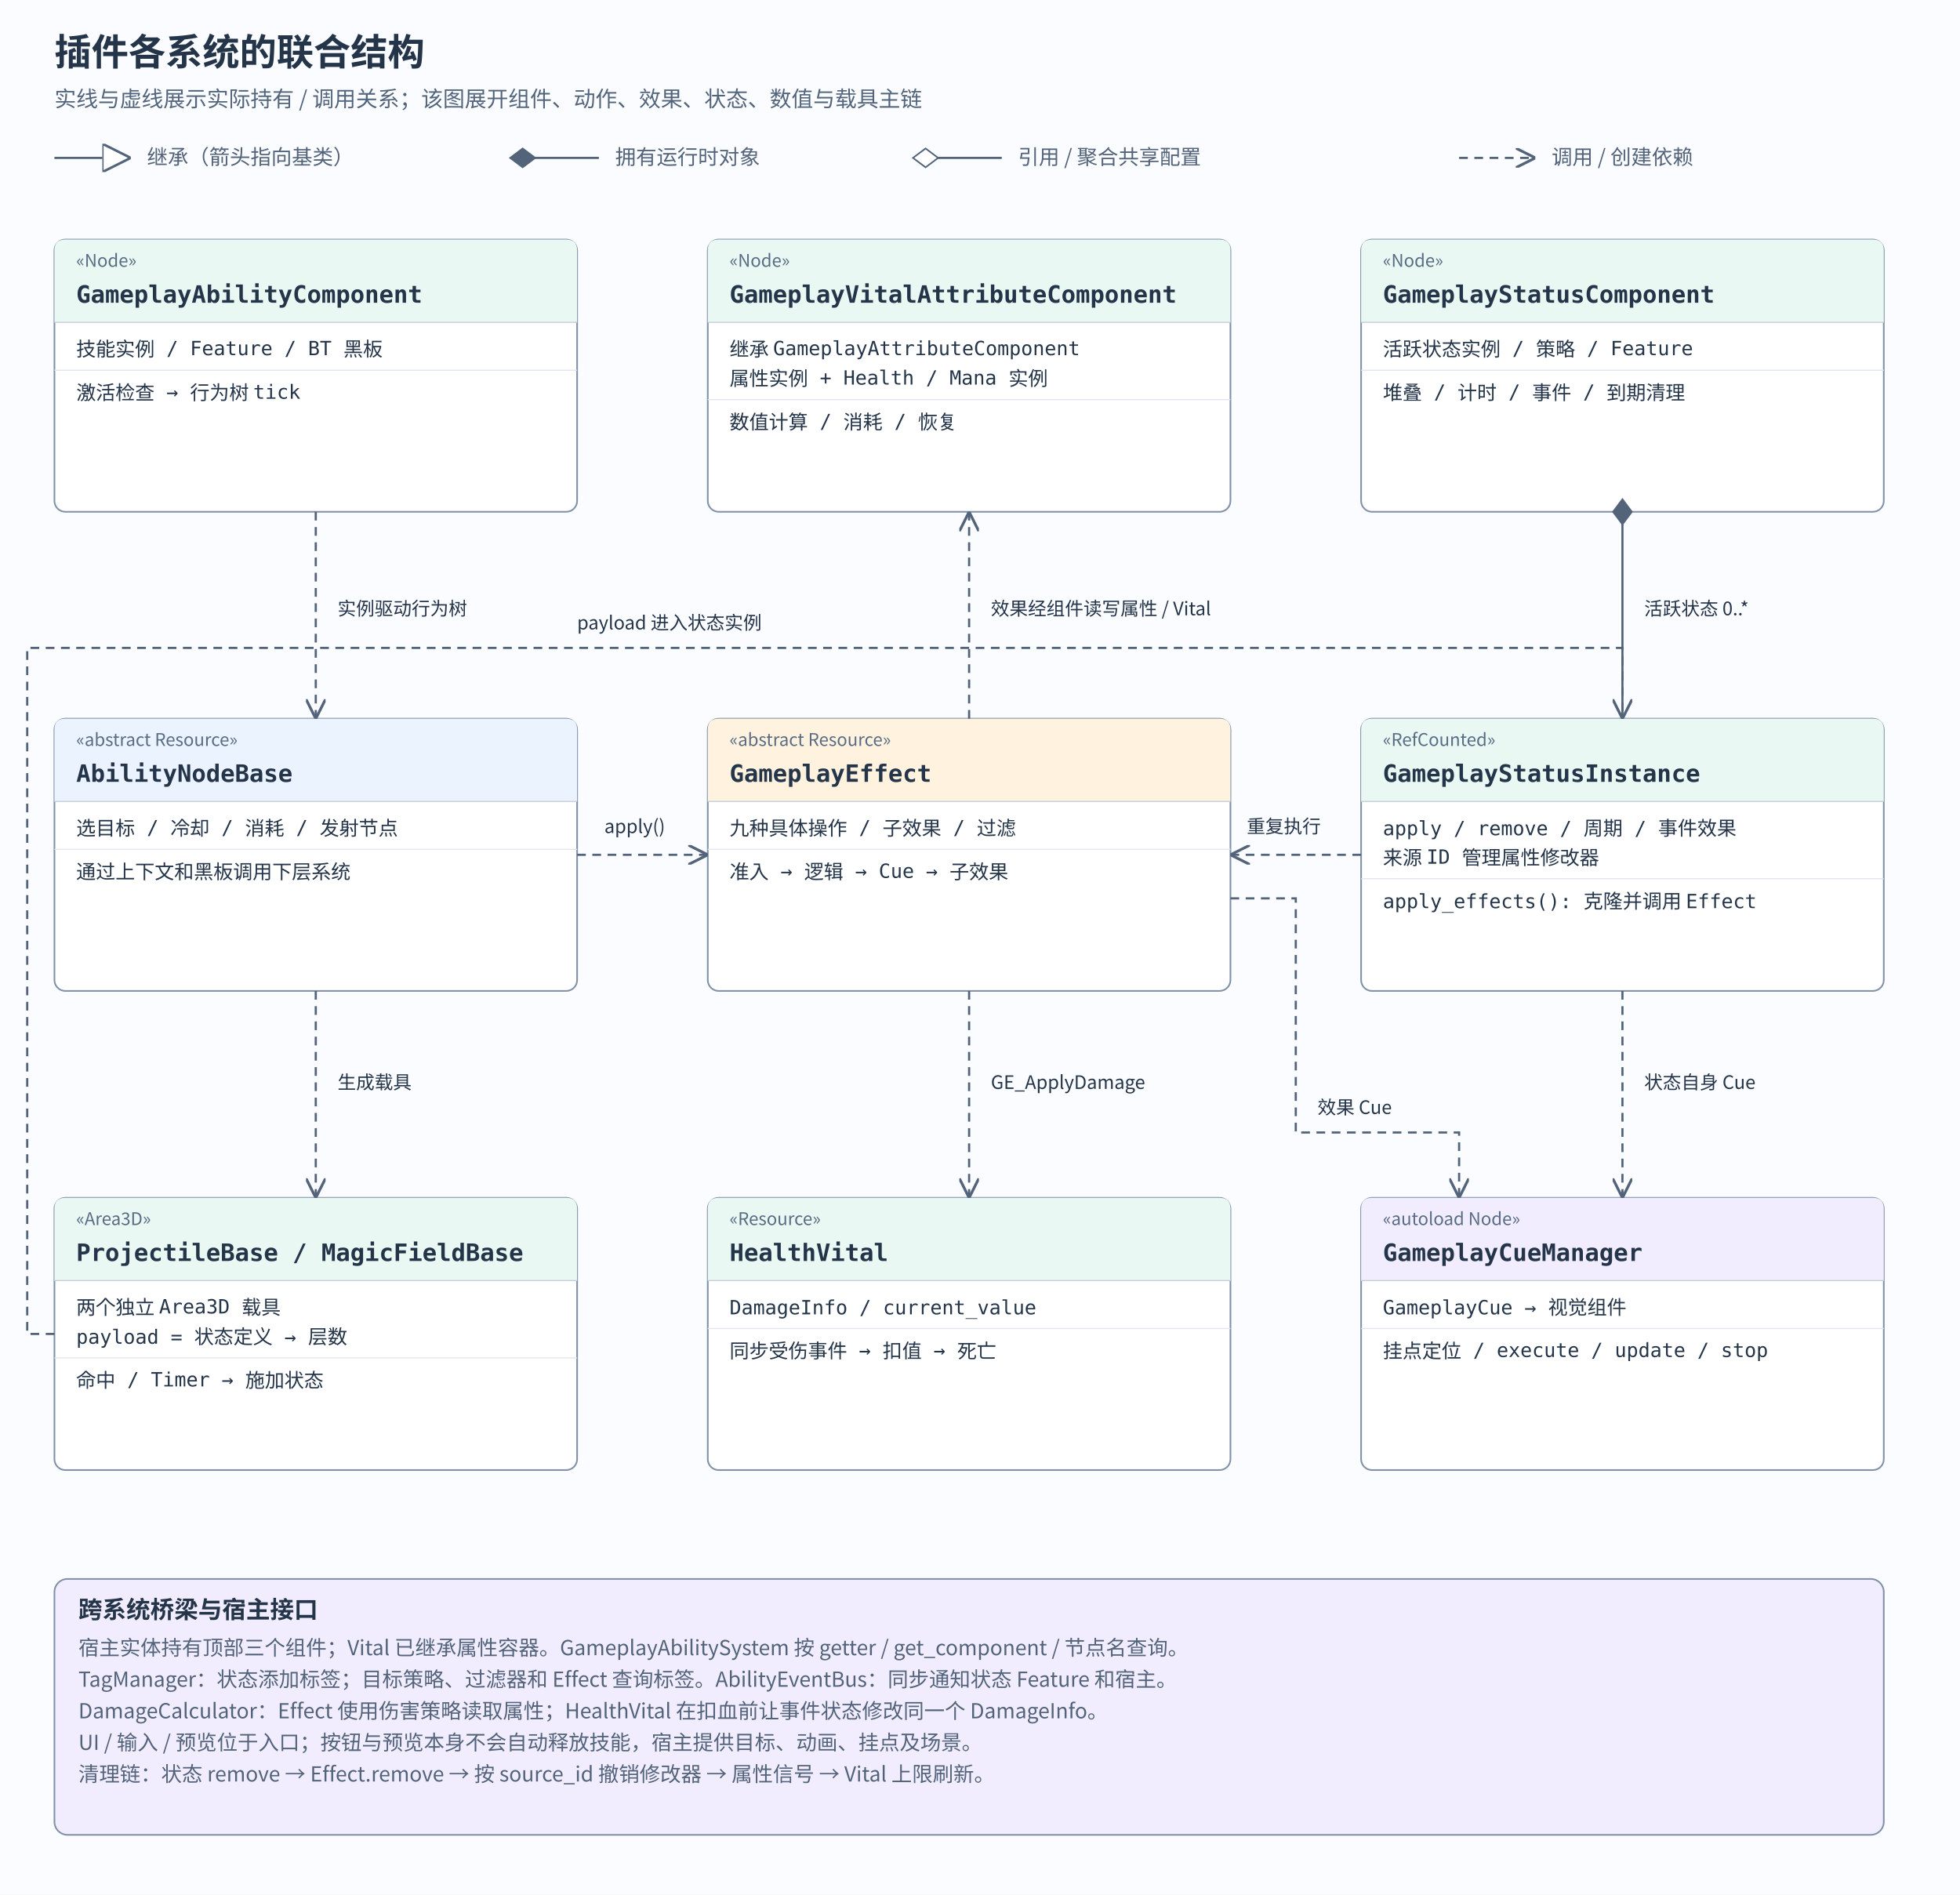
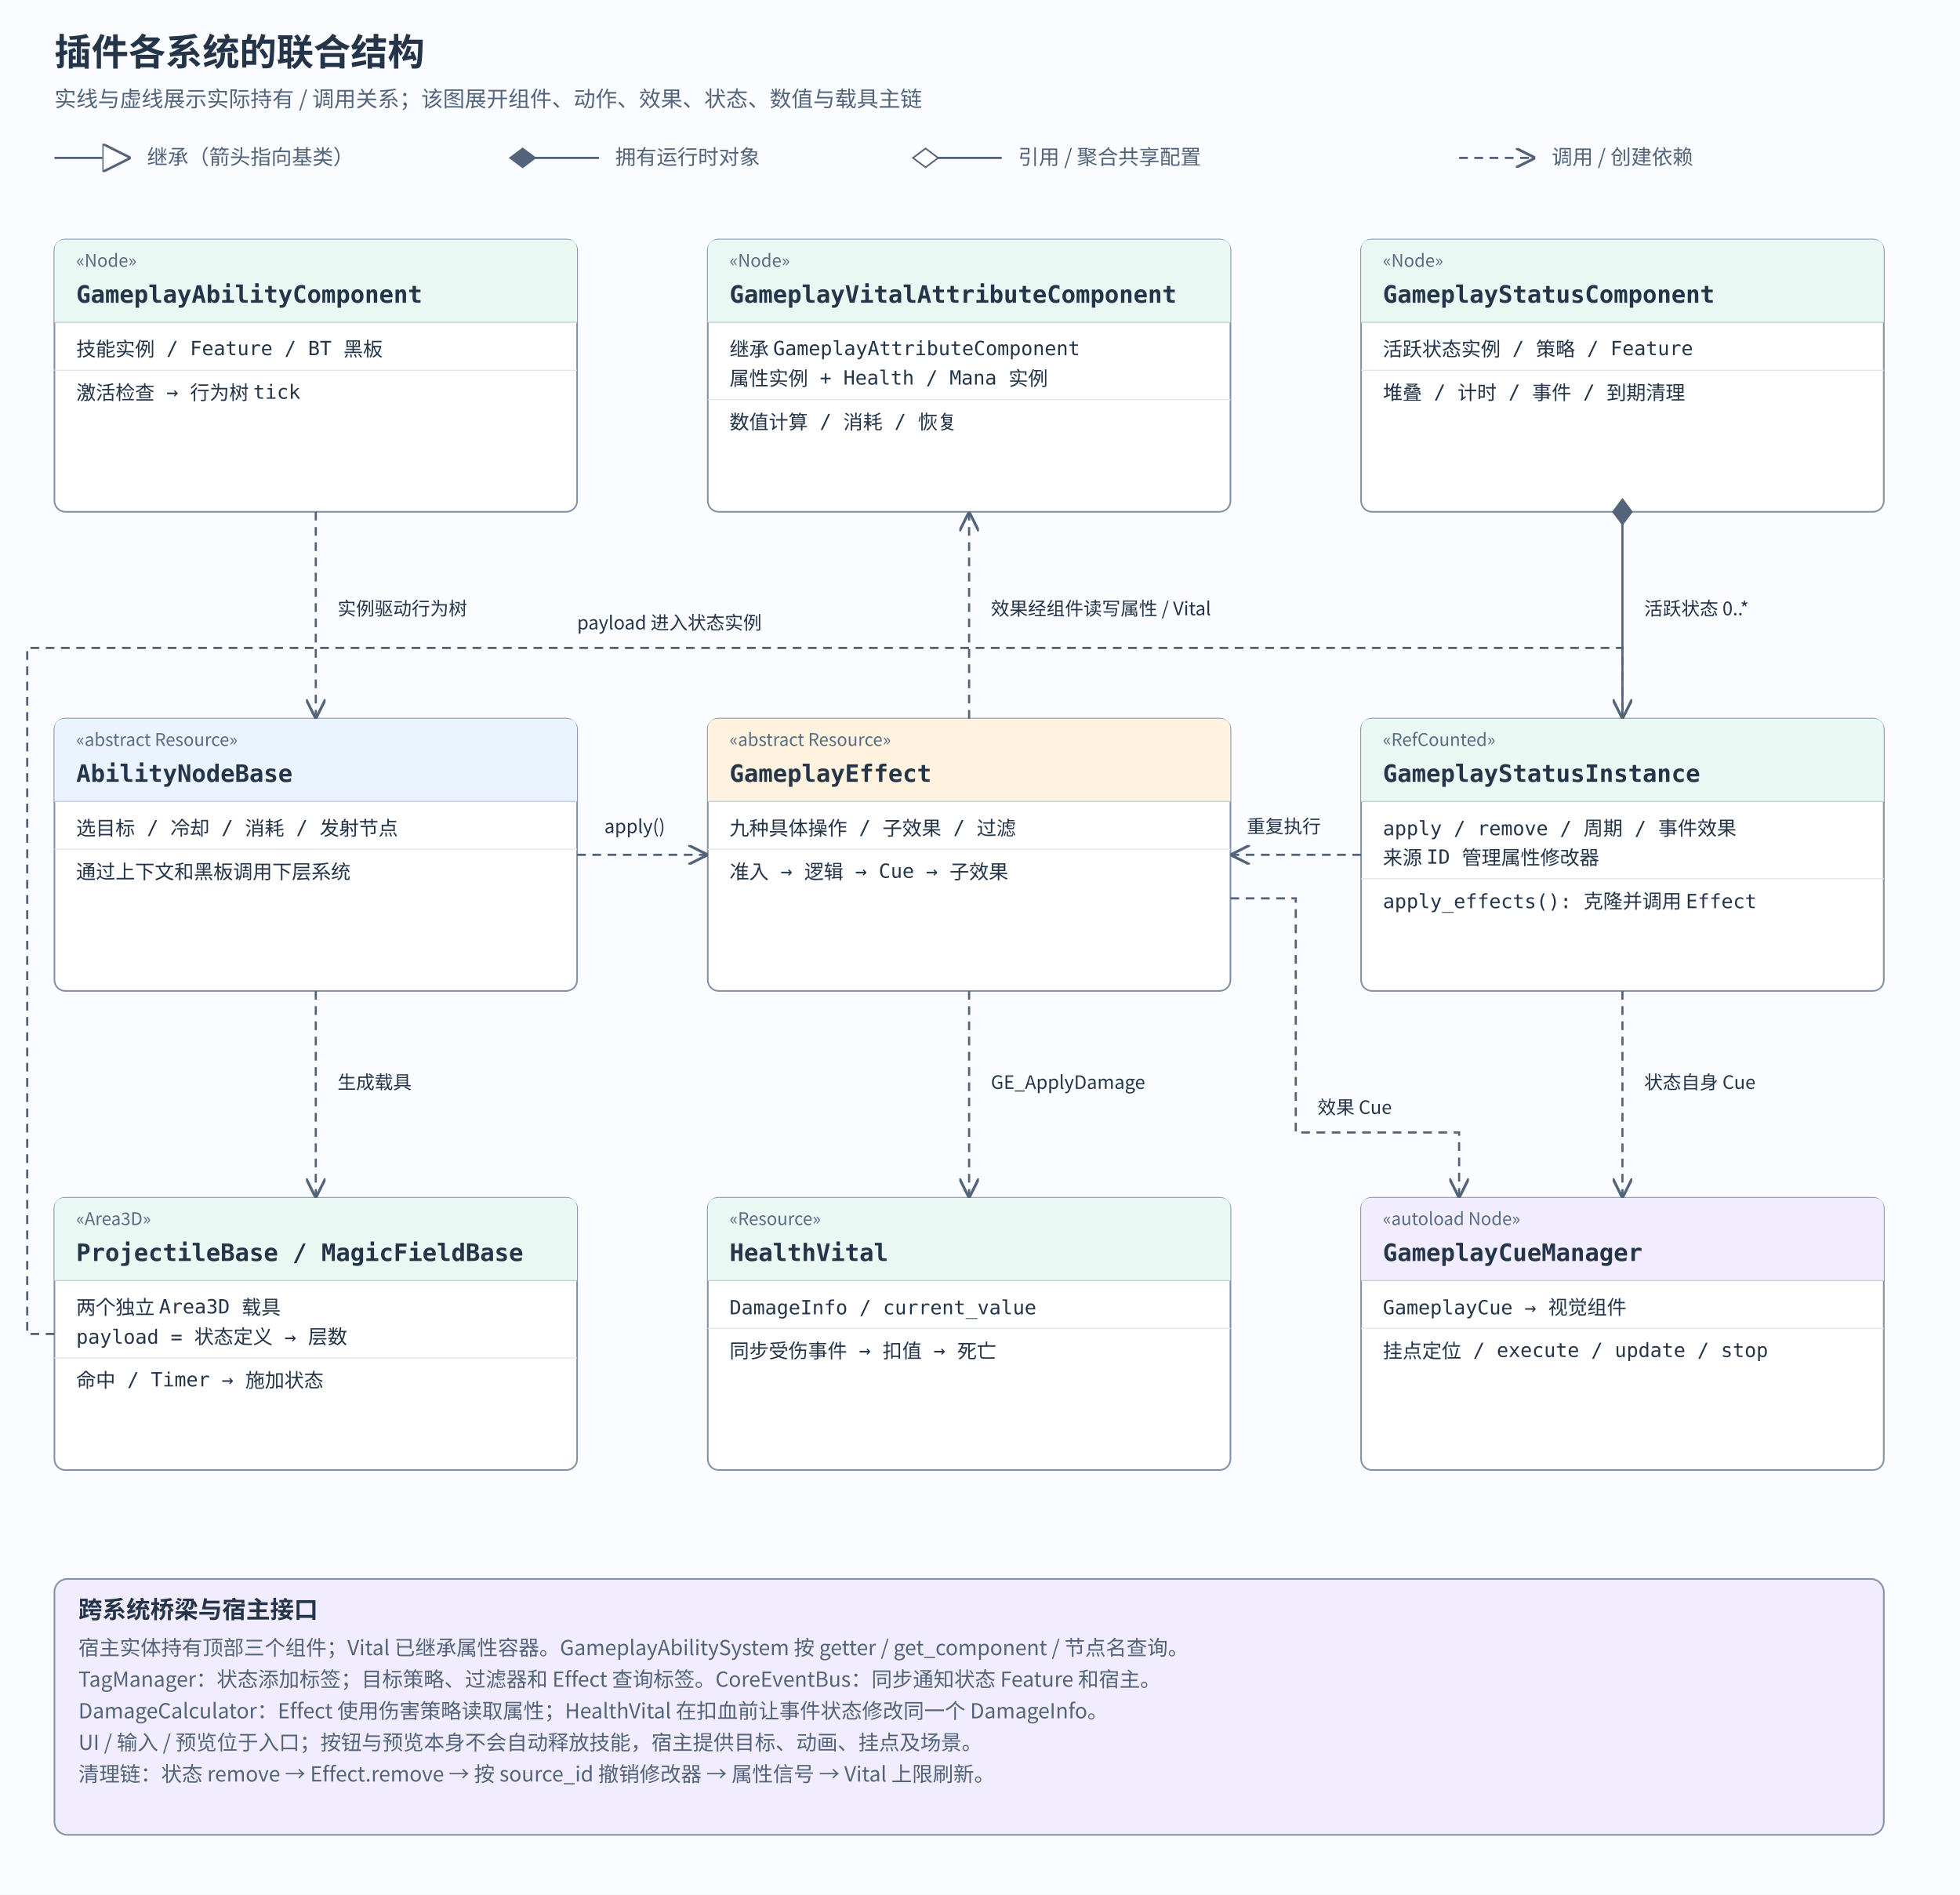
<svg xmlns="http://www.w3.org/2000/svg" width="1800" height="1740" viewBox="0 0 1800 1740" role="img" aria-labelledby="title description">
  <defs>
    <marker id="arrow" viewBox="0 0 10 10" refX="10" refY="5" markerWidth="9" markerHeight="9" orient="auto-start-reverse">
      <path d="M0 0L10 5L0 10" fill="none" stroke="#52637a" stroke-width="1.4" />
    </marker>
    <marker id="inherit" viewBox="0 0 16 16" refX="16" refY="8" markerWidth="13" markerHeight="13" orient="auto">
      <path d="M0 0L16 8L0 16Z" fill="white" stroke="#52637a" stroke-width="1.4" />
    </marker>
    <marker id="owned" viewBox="-9 -7 18 14" refX="0" refY="0" markerWidth="13" markerHeight="11" orient="auto">
      <path d="M-8 0L0 -6L8 0L0 6Z" fill="#52637a" stroke="#52637a" />
    </marker>
    <marker id="shared" viewBox="-9 -7 18 14" refX="0" refY="0" markerWidth="13" markerHeight="11" orient="auto">
      <path d="M-8 0L0 -6L8 0L0 6Z" fill="white" stroke="#52637a" />
    </marker>
  </defs>
  <style>
  text{font-family:'Microsoft YaHei','Noto Sans CJK SC',Arial,sans-serif;fill:#243449}
  .title{font-size:34px;font-weight:700}.subtitle{font-size:20px;fill:#53657c}
  .name{font-family:Consolas,'Microsoft YaHei',monospace;font-size:22px;font-weight:700}
  .type{font-size:16px;fill:#596c84}.body{font-family:Consolas,'Microsoft YaHei',monospace;font-size:18px}
  .label{font-size:17px;paint-order:stroke;stroke:#fbfcff;stroke-width:6px;stroke-linejoin:round}
  .note{font-size:19px;fill:#52637a}.step{font-size:22px;font-weight:700}
  .edge{fill:none;stroke:#52637a;stroke-width:2}.dependency{stroke-dasharray:8 6}
</style>
  <rect width="1800" height="1740" fill="#fbfcff" />
  <text x="50" y="60" class="title" text-anchor="start">插件各系统的联合结构</text>
  <text x="50" y="98" class="subtitle" text-anchor="start">实线与虚线展示实际持有 / 调用关系；该图展开组件、动作、效果、状态、数值与载具主链</text>
  <path d="M50 145H120" class="edge " marker-end="url(#inherit)" />
  <text x="135" y="151" class="note" text-anchor="start">继承（箭头指向基类）</text>
  <path d="M480 145H550" class="edge " marker-start="url(#owned)" />
  <text x="565" y="151" class="note" text-anchor="start">拥有运行时对象</text>
  <path d="M850 145H920" class="edge " marker-start="url(#shared)" />
  <text x="935" y="151" class="note" text-anchor="start">引用 / 聚合共享配置</text>
  <path d="M1340 145H1410" class="edge dependency" marker-end="url(#arrow)" />
  <text x="1425" y="151" class="note" text-anchor="start">调用 / 创建依赖</text>
  <a href="../scripts/components/gameplay_ability_component.gd">
    <g>
      <rect x="50" y="220" width="480" height="250" rx="10" fill="white" stroke="#8191a8" stroke-width="1.5" />
      <path d="M60 220H520Q530 220 530 230V296H50V230Q50 220 60 220Z" fill="#e9f8f2" />
      <text x="70" y="245" class="type" text-anchor="start">«Node»</text>
      <text x="70" y="278" class="name" text-anchor="start">GameplayAbilityComponent</text>
      <path d="M50 296H530" stroke="#c4cdd9" />
      <text x="70" y="327" class="body" text-anchor="start">技能实例 / Feature / BT 黑板</text>
      <path d="M50 340H530" stroke="#e0e5ee" />
      <text x="70" y="367" class="body" text-anchor="start">激活检查 → 行为树 tick</text>
    </g>
  </a>
  <a href="../scripts/components/gameplay_vital_attribute_component.gd">
    <g>
      <rect x="650" y="220" width="480" height="250" rx="10" fill="white" stroke="#8191a8" stroke-width="1.5" />
      <path d="M660 220H1120Q1130 220 1130 230V296H650V230Q650 220 660 220Z" fill="#e9f8f2" />
      <text x="670" y="245" class="type" text-anchor="start">«Node»</text>
      <text x="670" y="278" class="name" text-anchor="start">GameplayVitalAttributeComponent</text>
      <path d="M650 296H1130" stroke="#c4cdd9" />
      <text x="670" y="327" class="body" text-anchor="start">继承 GameplayAttributeComponent</text>
      <text x="670" y="354" class="body" text-anchor="start">属性实例 + Health / Mana 实例</text>
      <path d="M650 367H1130" stroke="#e0e5ee" />
      <text x="670" y="394" class="body" text-anchor="start">数值计算 / 消耗 / 恢复</text>
    </g>
  </a>
  <a href="../scripts/components/gameplay_status_component.gd">
    <g>
      <rect x="1250" y="220" width="480" height="250" rx="10" fill="white" stroke="#8191a8" stroke-width="1.5" />
      <path d="M1260 220H1720Q1730 220 1730 230V296H1250V230Q1250 220 1260 220Z" fill="#e9f8f2" />
      <text x="1270" y="245" class="type" text-anchor="start">«Node»</text>
      <text x="1270" y="278" class="name" text-anchor="start">GameplayStatusComponent</text>
      <path d="M1250 296H1730" stroke="#c4cdd9" />
      <text x="1270" y="327" class="body" text-anchor="start">活跃状态实例 / 策略 / Feature</text>
      <path d="M1250 340H1730" stroke="#e0e5ee" />
      <text x="1270" y="367" class="body" text-anchor="start">堆叠 / 计时 / 事件 / 到期清理</text>
    </g>
  </a>
  <a href="../scripts/abilities/ability_nodes/ability_node_base.gd">
    <g>
      <rect x="50" y="660" width="480" height="250" rx="10" fill="white" stroke="#8191a8" stroke-width="1.5" />
      <path d="M60 660H520Q530 660 530 670V736H50V670Q50 660 60 660Z" fill="#eaf3ff" />
      <text x="70" y="685" class="type" text-anchor="start">«abstract Resource»</text>
      <text x="70" y="718" class="name" text-anchor="start">AbilityNodeBase</text>
      <path d="M50 736H530" stroke="#c4cdd9" />
      <text x="70" y="767" class="body" text-anchor="start">选目标 / 冷却 / 消耗 / 发射节点</text>
      <path d="M50 780H530" stroke="#e0e5ee" />
      <text x="70" y="807" class="body" text-anchor="start">通过上下文和黑板调用下层系统</text>
    </g>
  </a>
  <a href="../scripts/effects/gameplay_effect.gd">
    <g>
      <rect x="650" y="660" width="480" height="250" rx="10" fill="white" stroke="#8191a8" stroke-width="1.5" />
      <path d="M660 660H1120Q1130 660 1130 670V736H650V670Q650 660 660 660Z" fill="#fff3df" />
      <text x="670" y="685" class="type" text-anchor="start">«abstract Resource»</text>
      <text x="670" y="718" class="name" text-anchor="start">GameplayEffect</text>
      <path d="M650 736H1130" stroke="#c4cdd9" />
      <text x="670" y="767" class="body" text-anchor="start">九种具体操作 / 子效果 / 过滤</text>
      <path d="M650 780H1130" stroke="#e0e5ee" />
      <text x="670" y="807" class="body" text-anchor="start">准入 → 逻辑 → Cue → 子效果</text>
    </g>
  </a>
  <a href="../scripts/status/gameplay_status_instance.gd">
    <g>
      <rect x="1250" y="660" width="480" height="250" rx="10" fill="white" stroke="#8191a8" stroke-width="1.5" />
      <path d="M1260 660H1720Q1730 660 1730 670V736H1250V670Q1250 660 1260 660Z" fill="#e9f8f2" />
      <text x="1270" y="685" class="type" text-anchor="start">«RefCounted»</text>
      <text x="1270" y="718" class="name" text-anchor="start">GameplayStatusInstance</text>
      <path d="M1250 736H1730" stroke="#c4cdd9" />
      <text x="1270" y="767" class="body" text-anchor="start">apply / remove / 周期 / 事件效果</text>
      <text x="1270" y="794" class="body" text-anchor="start">来源 ID 管理属性修改器</text>
      <path d="M1250 807H1730" stroke="#e0e5ee" />
      <text x="1270" y="834" class="body" text-anchor="start">apply_effects(): 克隆并调用 Effect</text>
    </g>
  </a>
  <g>
    <rect x="50" y="1100" width="480" height="250" rx="10" fill="white" stroke="#8191a8" stroke-width="1.5" />
    <path d="M60 1100H520Q530 1100 530 1110V1176H50V1110Q50 1100 60 1100Z" fill="#e9f8f2" />
    <text x="70" y="1125" class="type" text-anchor="start">«Area3D»</text>
    <text x="70" y="1158" class="name" text-anchor="start">ProjectileBase / MagicFieldBase</text>
    <path d="M50 1176H530" stroke="#c4cdd9" />
    <text x="70" y="1207" class="body" text-anchor="start">两个独立 Area3D 载具</text>
    <text x="70" y="1234" class="body" text-anchor="start">payload = 状态定义 → 层数</text>
    <path d="M50 1247H530" stroke="#e0e5ee" />
    <text x="70" y="1274" class="body" text-anchor="start">命中 / Timer → 施加状态</text>
  </g>
  <a href="../scripts/attributes/vitals/health_vital.gd">
    <g>
      <rect x="650" y="1100" width="480" height="250" rx="10" fill="white" stroke="#8191a8" stroke-width="1.5" />
      <path d="M660 1100H1120Q1130 1100 1130 1110V1176H650V1110Q650 1100 660 1100Z" fill="#e9f8f2" />
      <text x="670" y="1125" class="type" text-anchor="start">«Resource»</text>
      <text x="670" y="1158" class="name" text-anchor="start">HealthVital</text>
      <path d="M650 1176H1130" stroke="#c4cdd9" />
      <text x="670" y="1207" class="body" text-anchor="start">DamageInfo / current_value</text>
      <path d="M650 1220H1130" stroke="#e0e5ee" />
      <text x="670" y="1247" class="body" text-anchor="start">同步受伤事件 → 扣值 → 死亡</text>
    </g>
  </a>
  <a href="../scripts/singletons/gameplay_cue_manager.gd">
    <g>
      <rect x="1250" y="1100" width="480" height="250" rx="10" fill="white" stroke="#8191a8" stroke-width="1.5" />
      <path d="M1260 1100H1720Q1730 1100 1730 1110V1176H1250V1110Q1250 1100 1260 1100Z" fill="#f1edff" />
      <text x="1270" y="1125" class="type" text-anchor="start">«autoload Node»</text>
      <text x="1270" y="1158" class="name" text-anchor="start">GameplayCueManager</text>
      <path d="M1250 1176H1730" stroke="#c4cdd9" />
      <text x="1270" y="1207" class="body" text-anchor="start">GameplayCue → 视觉组件</text>
      <path d="M1250 1220H1730" stroke="#e0e5ee" />
      <text x="1270" y="1247" class="body" text-anchor="start">挂点定位 / execute / update / stop</text>
    </g>
  </a>
  <path d="M290 470V660" class="edge dependency" marker-end="url(#arrow)" />
  <text x="310" y="565" class="label" text-anchor="start">实例驱动行为树</text>
  <path d="M890 660V470" class="edge dependency" marker-end="url(#arrow)" />
  <text x="910" y="565" class="label" text-anchor="start">效果经组件读写属性 / Vital</text>
  <path d="M1490 470V660" class="edge " marker-start="url(#owned)" />
  <text x="1510" y="565" class="label" text-anchor="start">活跃状态 0..*</text>
  <path d="M530 785H650" class="edge dependency" marker-end="url(#arrow)" />
  <text x="555" y="765" class="label" text-anchor="start">apply()</text>
  <path d="M1250 785H1130" class="edge dependency" marker-end="url(#arrow)" />
  <text x="1145" y="765" class="label" text-anchor="start">重复执行</text>
  <path d="M290 910V1100" class="edge dependency" marker-end="url(#arrow)" />
  <text x="310" y="1000" class="label" text-anchor="start">生成载具</text>
  <path d="M890 910V1100" class="edge dependency" marker-end="url(#arrow)" />
  <text x="910" y="1000" class="label" text-anchor="start">GE_ApplyDamage</text>
  <path d="M1490 910V1100" class="edge dependency" marker-end="url(#arrow)" />
  <text x="1510" y="1000" class="label" text-anchor="start">状态自身 Cue</text>
  <path d="M50 1225H25V595H1490V660" class="edge dependency" marker-end="url(#arrow)" />
  <text x="530" y="578" class="label" text-anchor="start">payload 进入状态实例</text>
  <path d="M1130 825H1190V1040H1340V1100" class="edge dependency" marker-end="url(#arrow)" />
  <text x="1210" y="1023" class="label" text-anchor="start">效果 Cue</text>
  <rect x="50" y="1450" width="1680" height="235" rx="12" fill="#f1edff" stroke="#8191a8" stroke-width="1.5" />
  <text x="72" y="1486" class="step" text-anchor="start">跨系统桥梁与宿主接口</text>
  <text x="72" y="1520" class="note" text-anchor="start">宿主实体持有顶部三个组件；Vital 已继承属性容器。GameplayAbilitySystem 按 getter / get_component / 节点名查询。</text>
-   <text x="72" y="1549" class="note" text-anchor="start">TagManager：状态添加标签；目标策略、过滤器和 Effect 查询标签。AbilityEventBus：同步通知状态 Feature 和宿主。</text>
+   <text x="72" y="1549" class="note" text-anchor="start">TagManager：状态添加标签；目标策略、过滤器和 Effect 查询标签。CoreEventBus：同步通知状态 Feature 和宿主。</text>
  <text x="72" y="1578" class="note" text-anchor="start">DamageCalculator：Effect 使用伤害策略读取属性；HealthVital 在扣血前让事件状态修改同一个 DamageInfo。</text>
  <text x="72" y="1607" class="note" text-anchor="start">UI / 输入 / 预览位于入口；按钮与预览本身不会自动释放技能，宿主提供目标、动画、挂点及场景。</text>
  <text x="72" y="1636" class="note" text-anchor="start">清理链：状态 remove → Effect.remove → 按 source_id 撤销修改器 → 属性信号 → Vital 上限刷新。</text>
</svg>
